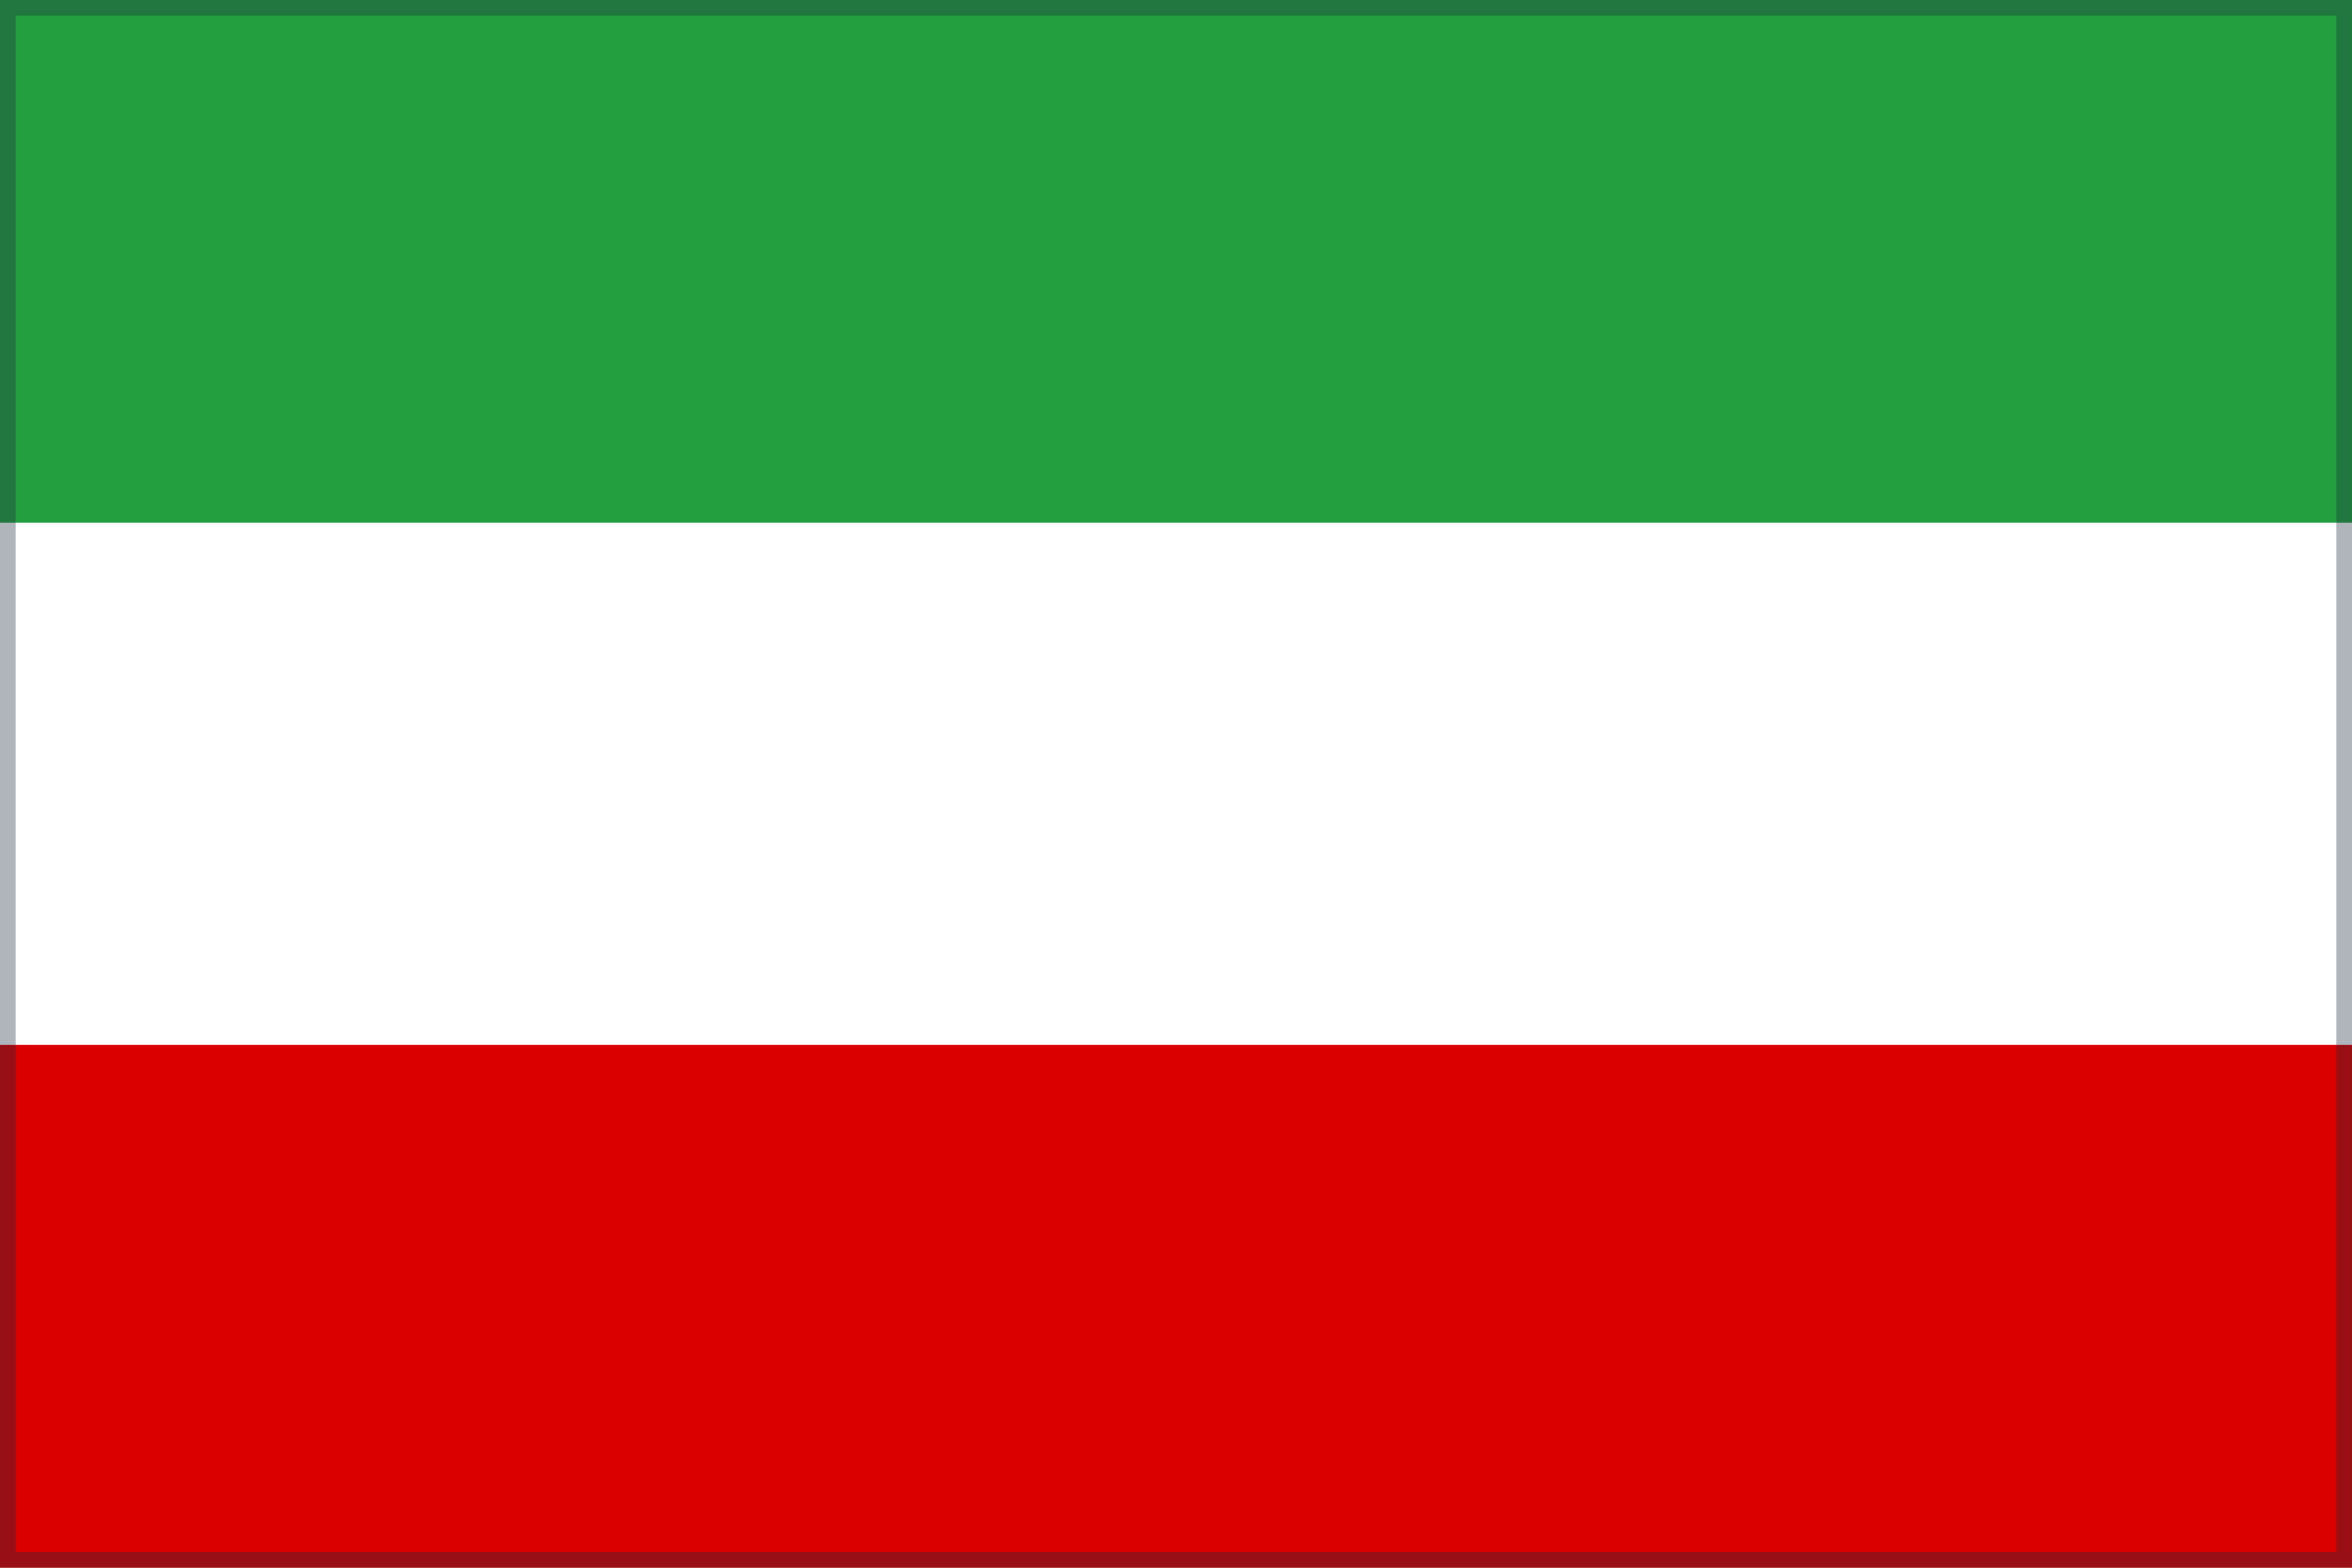
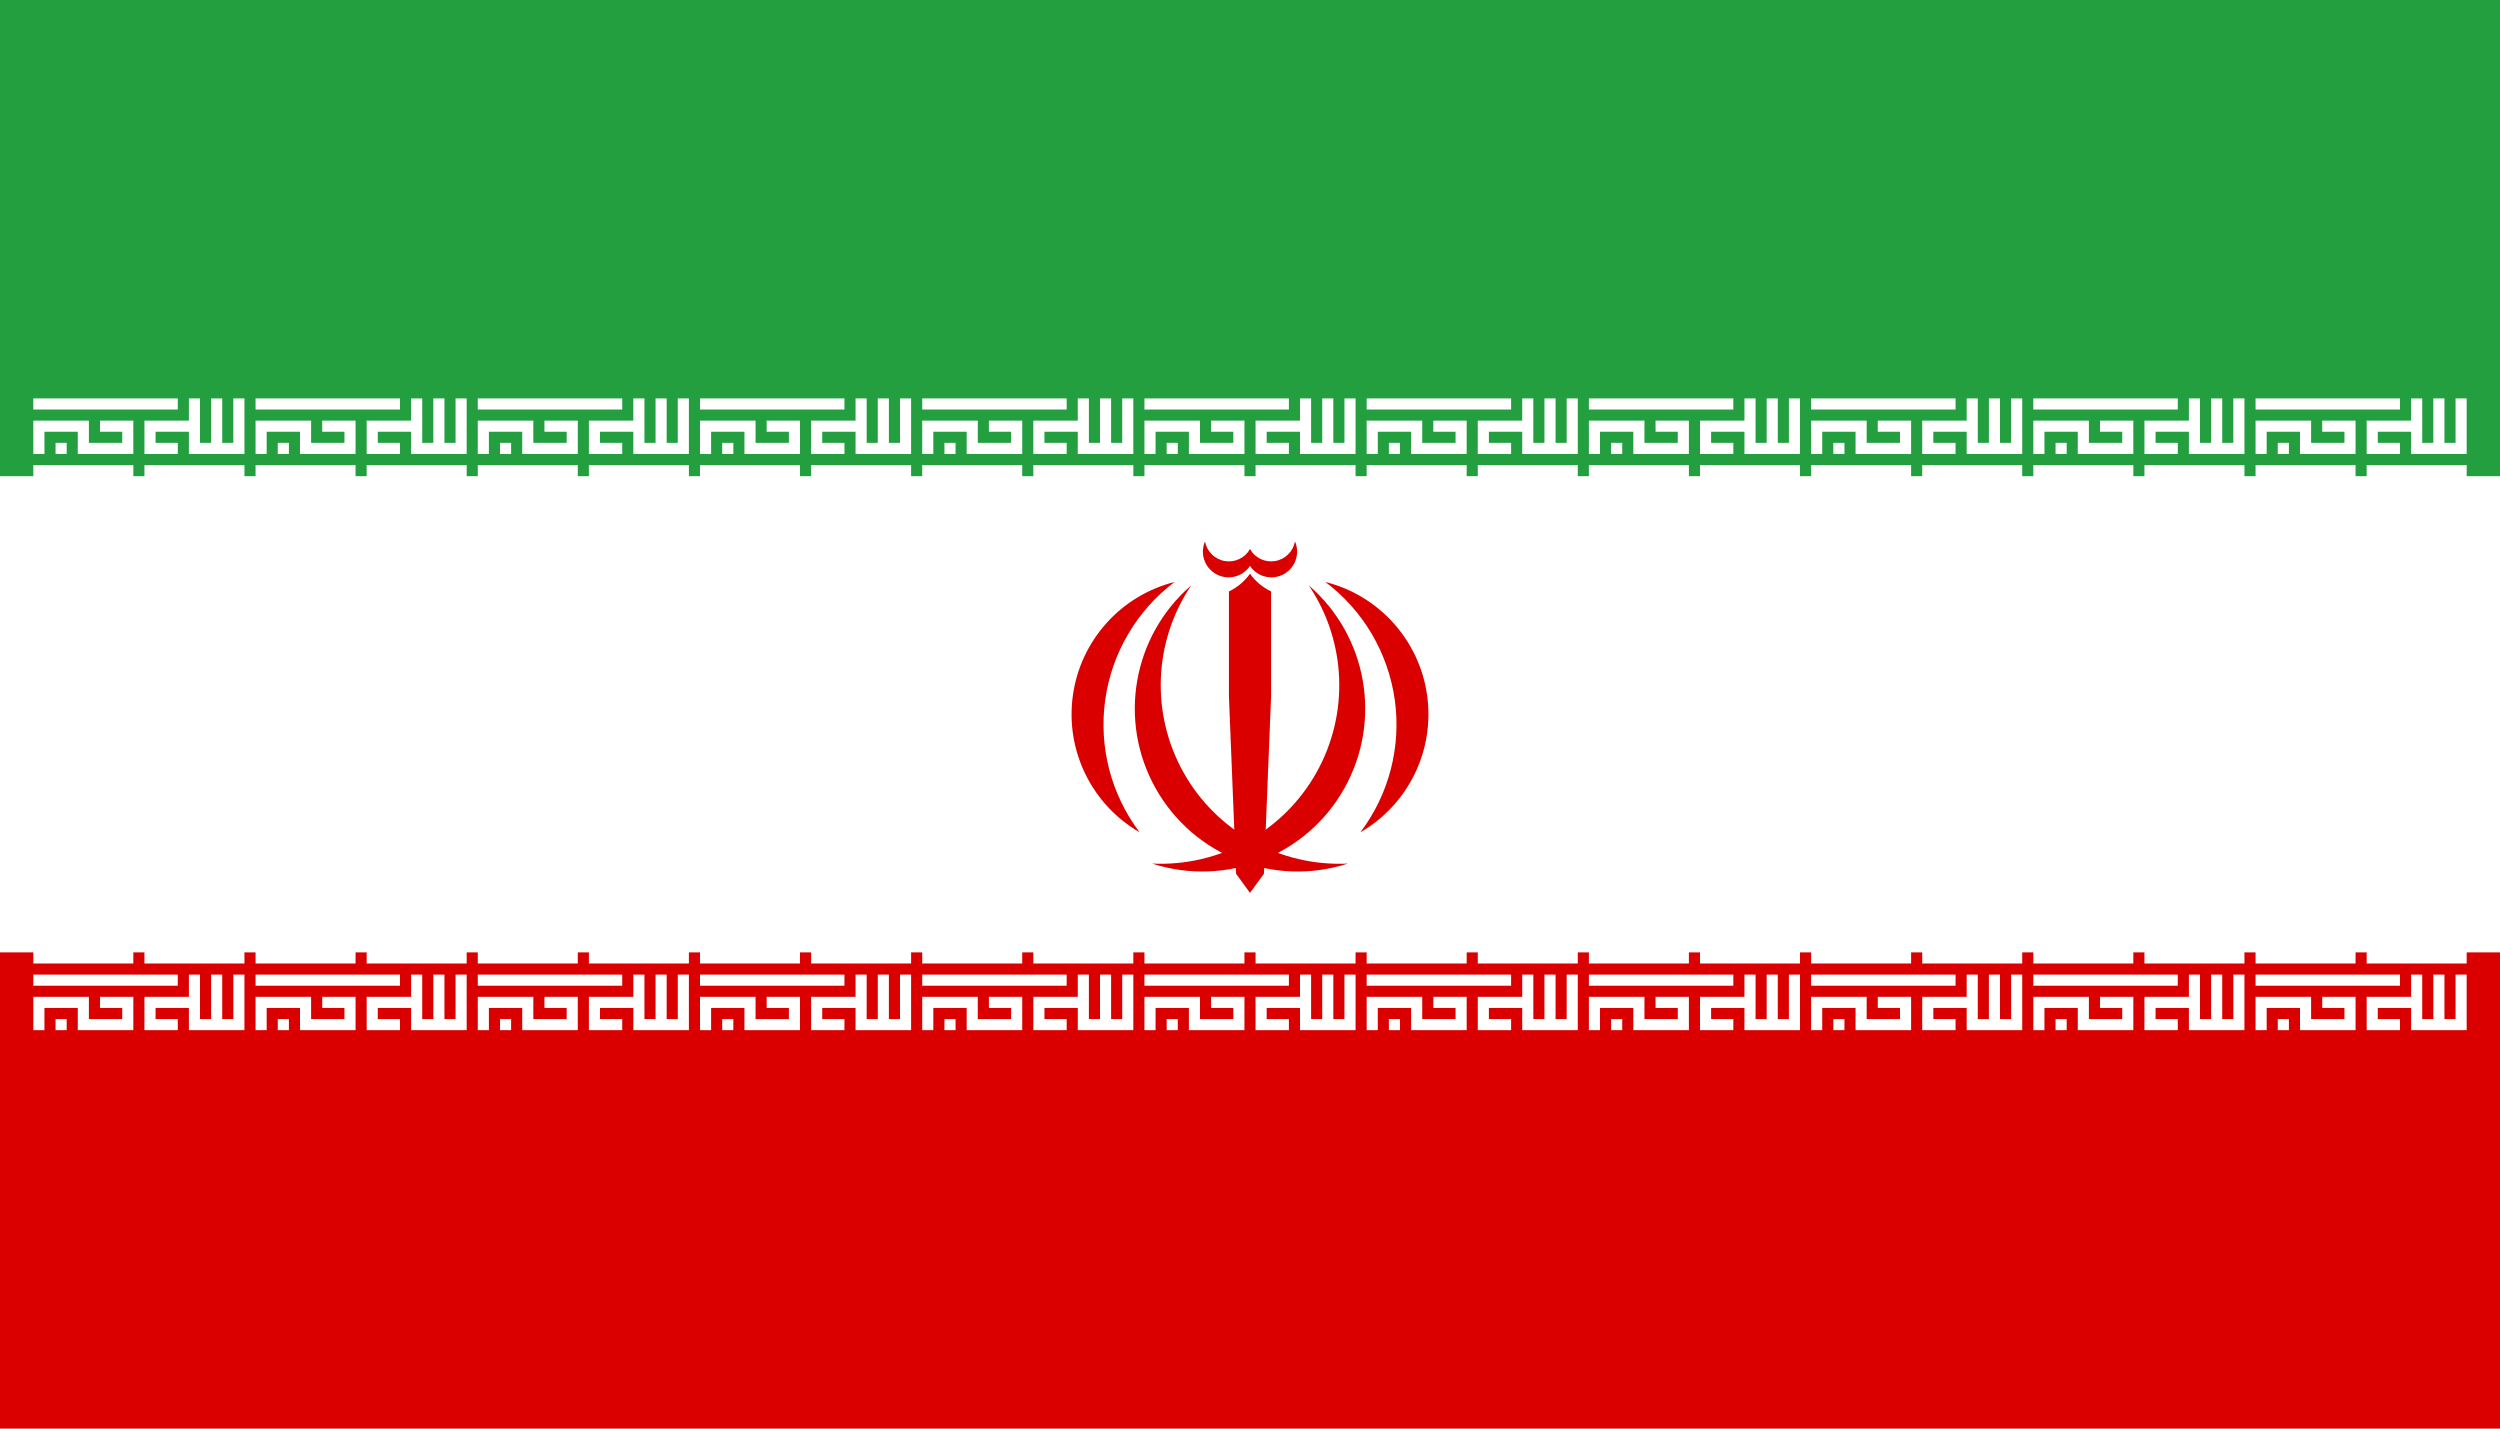
- <svg xmlns="http://www.w3.org/2000/svg" viewBox="0 0 300 200" width="300" height="200" preserveAspectRatio="xMidYMid meet">
-   <rect x="0" y="0.0" width="300" height="66.7" fill="#239F40" />
-   <rect x="0" y="66.7" width="300" height="66.7" fill="#FFFFFF" />
-   <rect x="0" y="133.3" width="300" height="66.7" fill="#DA0000" />
-   <rect x="1" y="1" width="298" height="198" fill="none" stroke="rgba(30,45,60,0.35)" stroke-width="2" />
+ <svg xmlns="http://www.w3.org/2000/svg" xmlns:xlink="http://www.w3.org/1999/xlink" viewBox="0 0 630 360">
+   <rect width="630" height="360" fill="#da0000" />
+   <rect width="630" height="240" fill="#fff" />
+   <rect width="630" height="120" fill="#239f40" />
+   <g transform="translate(8.4,100.4)">
+     <g id="tb4">
+       <g id="tb1" fill="none" stroke="#fff" stroke-width="2">
+         <path id="tbp1" d="M0,1H26M1,10V5H9V9H17V5H12M4,9H6M26,9H21V5H29M29,0V9H37V0M33,0V9" transform="scale(1.4)" />
+         <path id="tbp2" d="M0,7H9M10,7H19" transform="scale(2.8)" />
+         <use xlink:href="#tbp2" y="120" />
+         <use xlink:href="#tbp1" y="145.2" />
+       </g>
+       <g id="tb3">
+         <use xlink:href="#tb1" x="56" />
+         <use xlink:href="#tb1" x="112" />
+         <use xlink:href="#tb1" x="168" />
+       </g>
+     </g>
+     <use xlink:href="#tb3" x="168" />
+     <use xlink:href="#tb4" x="392" />
+   </g>
+   <g fill="#da0000" transform="matrix(45,0,0,45,315,180)">
+     <g id="emblem_half">
+       <path d="M-0.548,0.836A0.912,0.912 0 0,0 0.329,-0.722A1,1 0 0,1 -0.548,0.836" />
+       <path d="M0.618,0.661A0.764,0.764 0 0,0 0.422,-0.741A1,1 0 0,1 0.618,0.661" />
+       <path d="M0,1 -0.05,0 0,-0.787A0.31,0.31 0 0,0 0.118,-0.688V-0.1L0.078,0.893z" />
+       <path d="M-0.02,-0.85 0,-0.831A0.144,0.144 0 0,0 0.252,-0.968A0.136,0.136 0 0,1 0,-0.925" />
+     </g>
+     <use xlink:href="#emblem_half" transform="scale(-1,1)" />
+   </g>
</svg>
